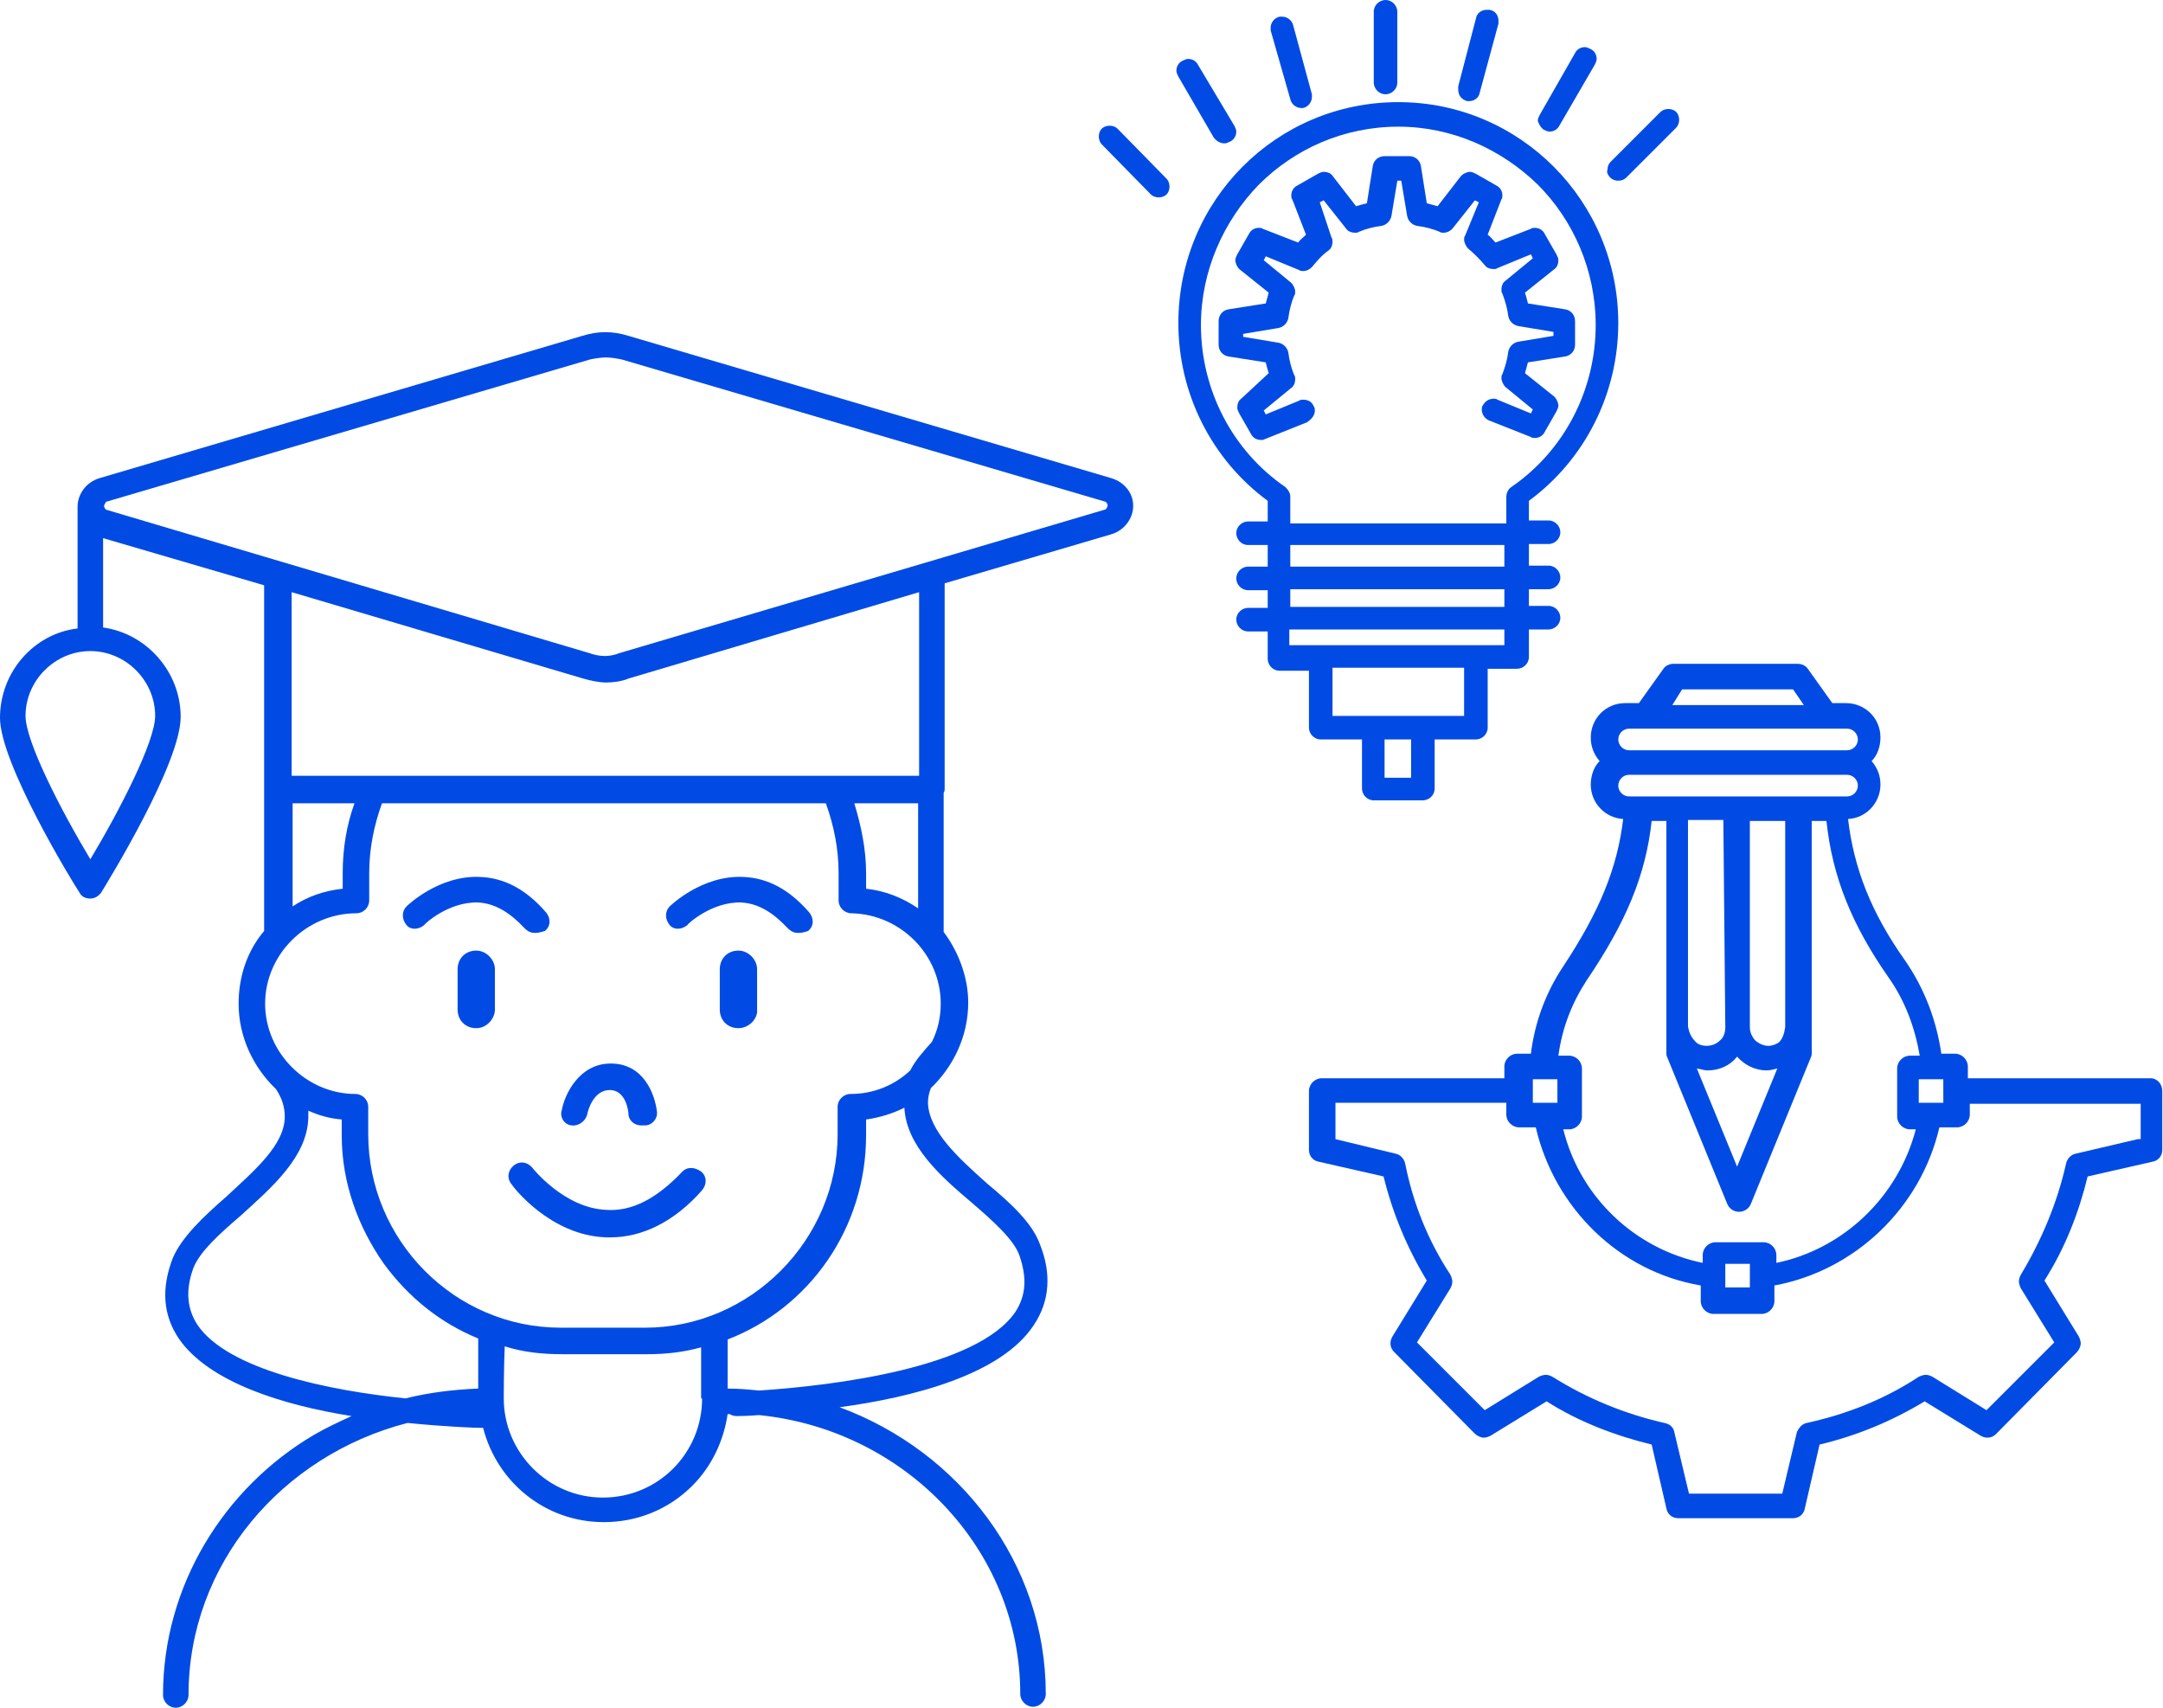
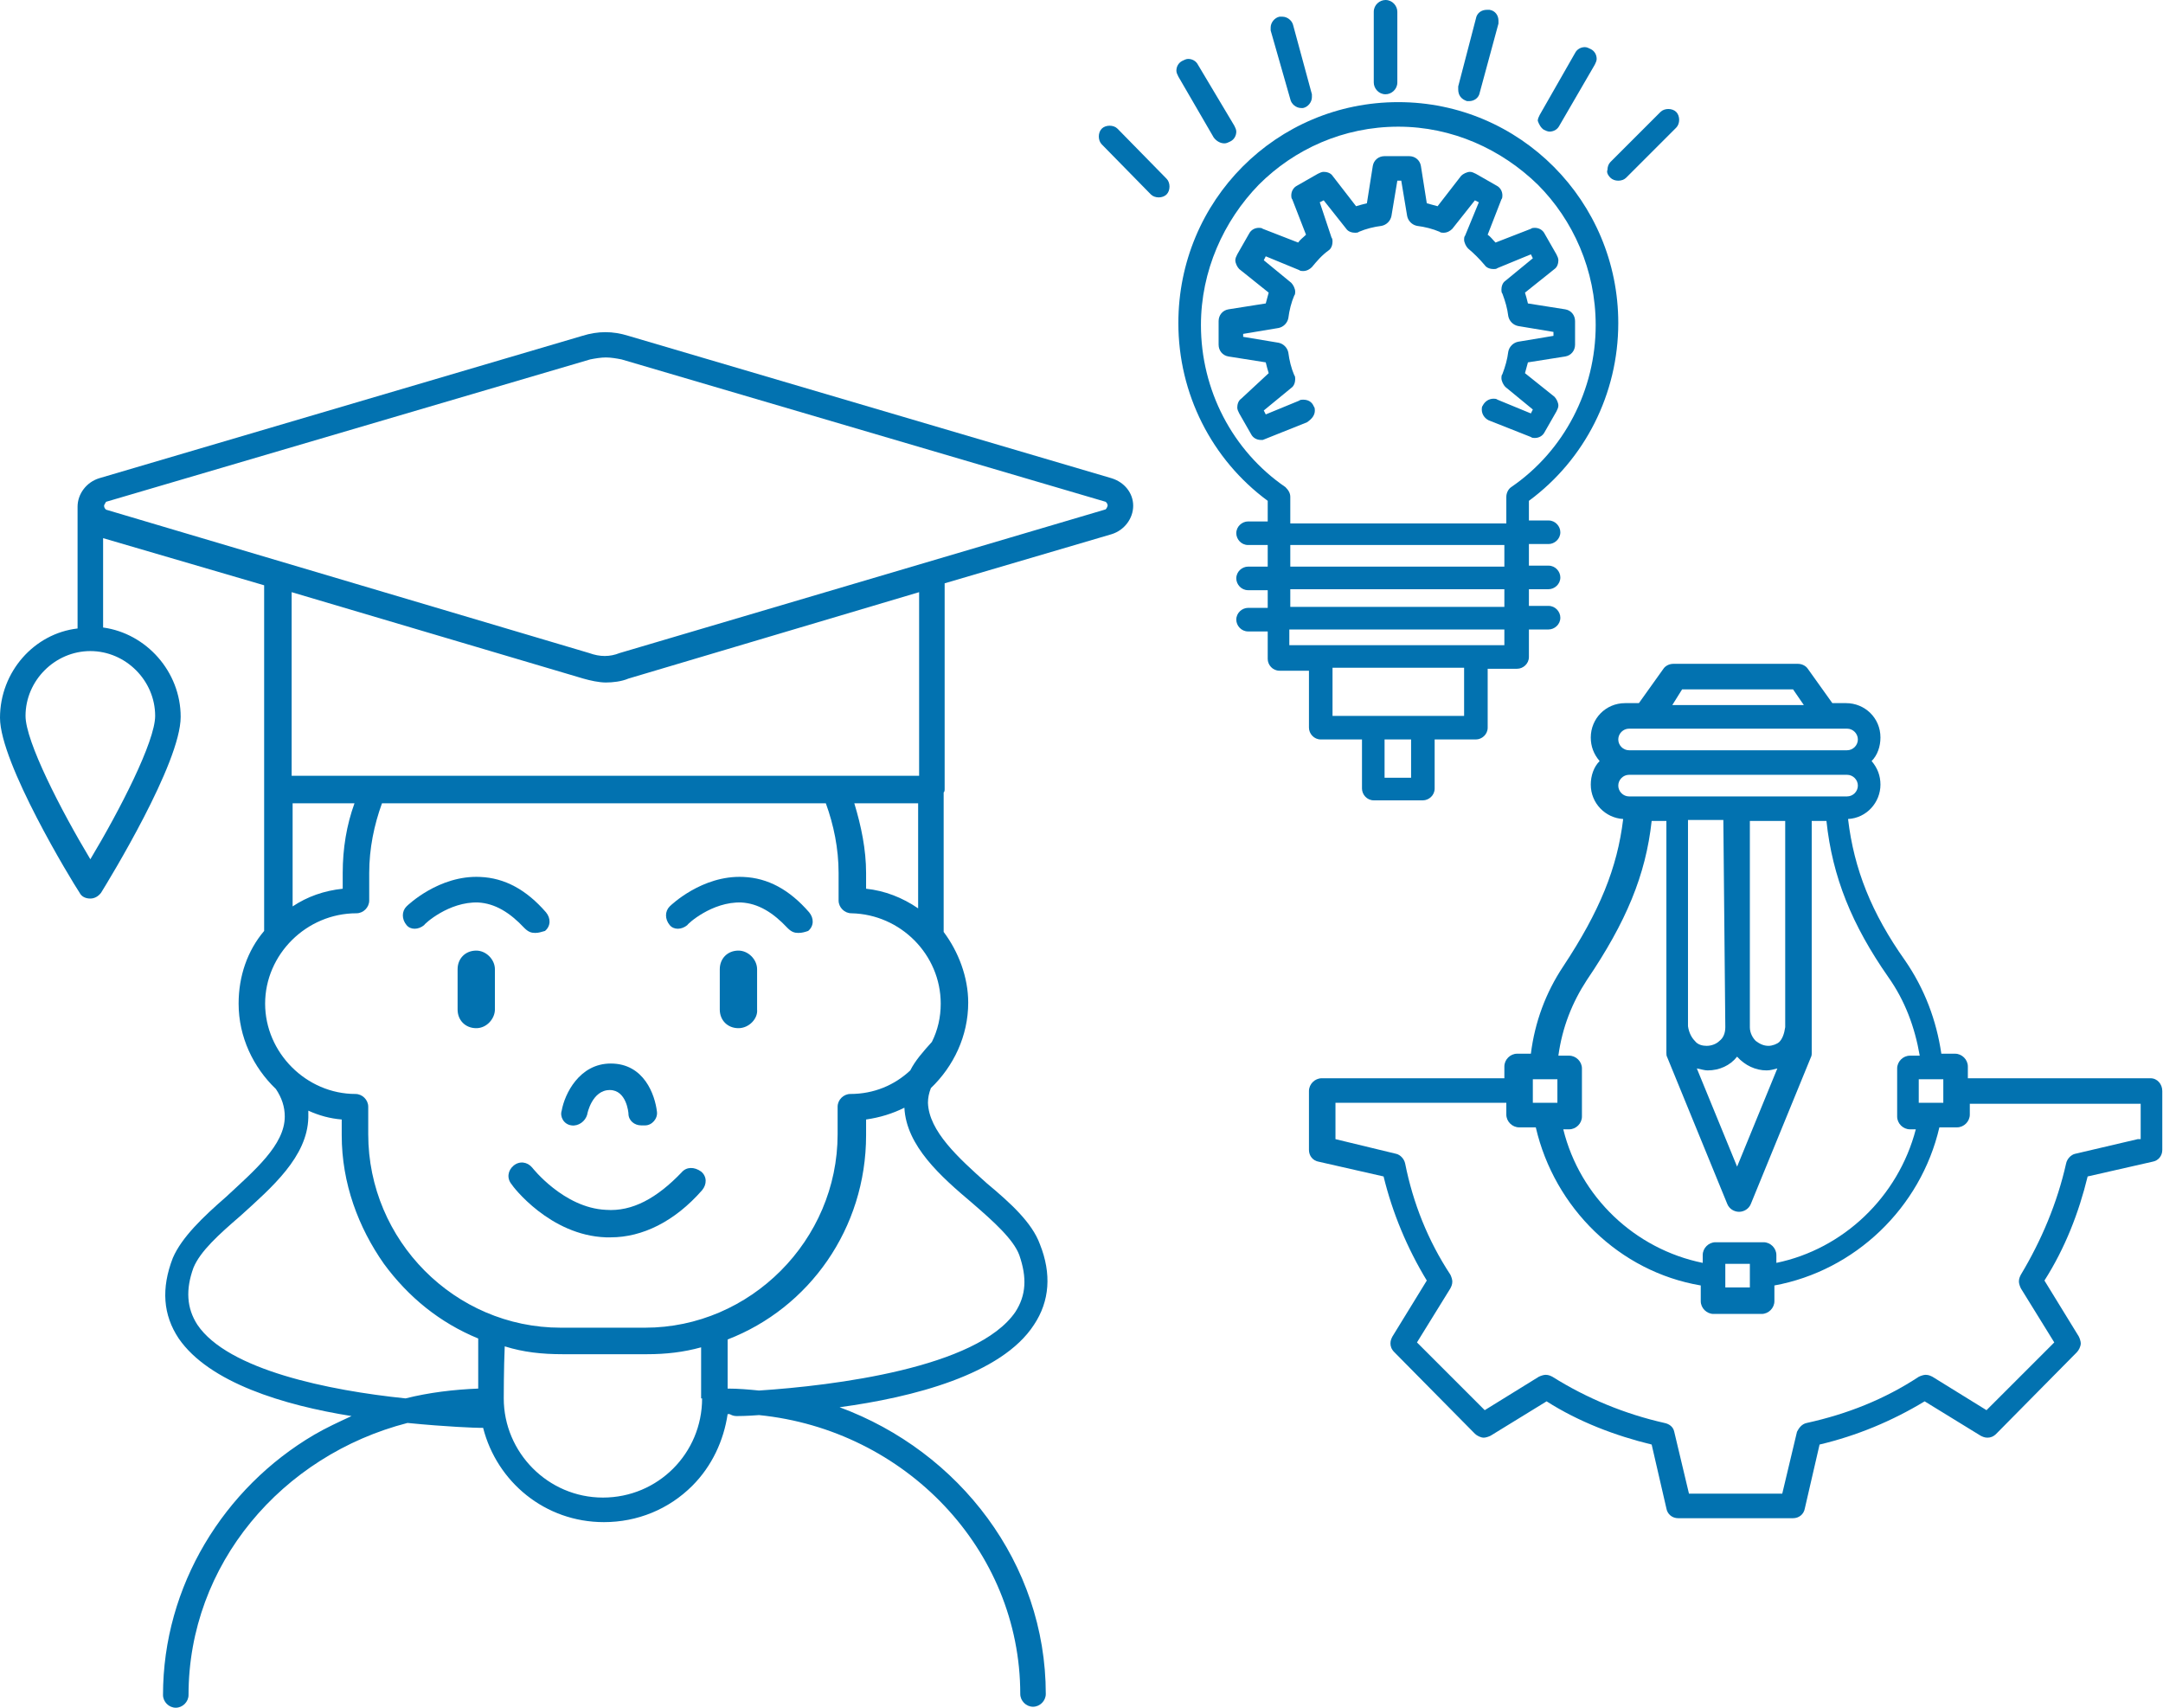
<svg xmlns="http://www.w3.org/2000/svg" width="190" height="150" viewBox="0 0 190 150" fill="none">
-   <path d="M37.263 81.254C37.263 81.167 39.419 79.183 42.007 79.27C43.473 79.356 44.767 80.132 46.061 81.512C46.406 81.857 46.665 81.944 47.01 81.944C47.355 81.944 47.527 81.857 47.872 81.771C48.39 81.34 48.39 80.65 47.959 80.132C46.233 78.148 44.336 77.113 42.179 77.027C38.557 76.855 35.796 79.528 35.71 79.615C35.279 80.046 35.279 80.736 35.71 81.254C36.055 81.685 36.745 81.685 37.263 81.254Z" fill="#014BE4" />
-   <path d="M60.38 81.254C60.38 81.167 62.536 79.183 65.124 79.27C66.59 79.356 67.884 80.132 69.178 81.512C69.523 81.857 69.781 81.944 70.126 81.944C70.472 81.944 70.73 81.857 70.989 81.771C71.507 81.34 71.507 80.65 71.075 80.132C69.35 78.148 67.453 77.113 65.296 77.027C61.673 76.855 58.913 79.528 58.827 79.615C58.396 80.046 58.396 80.736 58.827 81.254C59.172 81.685 59.862 81.685 60.38 81.254Z" fill="#014BE4" />
-   <path d="M41.834 83.496C40.886 83.496 40.196 84.186 40.196 85.135V88.672C40.196 89.621 40.886 90.311 41.834 90.311C42.783 90.311 43.473 89.448 43.473 88.672V85.135C43.473 84.273 42.697 83.496 41.834 83.496Z" fill="#014BE4" />
-   <path d="M64.865 83.496C63.916 83.496 63.226 84.186 63.226 85.135V88.672C63.226 89.621 63.916 90.311 64.865 90.311C65.814 90.311 66.59 89.448 66.504 88.672V85.135C66.504 84.273 65.727 83.496 64.865 83.496Z" fill="#014BE4" />
-   <path d="M59.862 102.99C57.706 105.233 55.549 106.44 53.22 106.268C49.511 106.095 46.751 102.559 46.751 102.559C46.32 102.041 45.63 101.955 45.112 102.386C44.595 102.818 44.508 103.508 44.94 104.025C45.026 104.198 48.304 108.511 53.22 108.683C53.306 108.683 53.565 108.683 53.651 108.683C56.412 108.683 59.258 107.303 61.673 104.543C62.105 104.025 62.105 103.335 61.587 102.904C60.983 102.473 60.293 102.473 59.862 102.99Z" fill="#014BE4" />
-   <path d="M50.201 98.85C50.805 98.936 51.409 98.505 51.581 97.901C51.581 97.815 52.013 95.745 53.565 95.745C55.032 95.745 55.204 97.729 55.204 97.815C55.204 98.419 55.722 98.85 56.325 98.85C56.412 98.85 56.412 98.85 56.67 98.85C57.274 98.85 57.792 98.246 57.706 97.642C57.533 96.176 56.584 93.416 53.651 93.416C50.891 93.416 49.597 96.09 49.339 97.556C49.166 98.074 49.511 98.764 50.201 98.85Z" fill="#014BE4" />
-   <path d="M97.642 42.007L55.204 29.5C53.824 29.068 52.53 29.068 51.15 29.5L8.712 42.007C7.591 42.352 6.814 43.387 6.814 44.508V55.204C3.019 55.635 0 58.999 0 63.053C0 67.021 6.297 77.372 6.987 78.407C7.159 78.752 7.504 78.925 7.936 78.925C8.281 78.925 8.626 78.752 8.884 78.407C9.574 77.286 15.871 67.021 15.871 62.967C15.871 58.999 12.852 55.635 9.057 55.118V47.269L23.203 51.409V65.555C23.203 65.641 23.203 65.641 23.203 65.727V81.771C21.737 83.496 20.96 85.739 20.96 88.154C20.96 91.087 22.254 93.761 24.238 95.658C24.756 96.435 25.014 97.211 25.014 98.074C25.014 100.575 22.34 102.818 19.839 105.147C17.855 106.872 15.957 108.683 15.181 110.495C14.146 113.168 14.319 115.497 15.699 117.568C18.373 121.449 24.928 123.433 30.88 124.382C29.759 124.899 28.637 125.417 27.602 126.021C19.666 130.679 14.319 139.304 14.319 148.879C14.319 149.482 14.836 150 15.44 150C16.044 150 16.561 149.482 16.561 148.879C16.561 137.407 24.756 127.832 35.796 124.986C39.247 125.331 41.834 125.417 42.179 125.417C42.266 125.417 42.352 125.417 42.438 125.417C43.646 130.161 47.872 133.698 53.048 133.698C55.98 133.698 58.741 132.576 60.811 130.506C62.536 128.781 63.571 126.538 63.916 124.209H64.089C64.261 124.296 64.434 124.382 64.692 124.382C64.865 124.382 65.555 124.382 66.676 124.296C79.528 125.589 89.621 136.113 89.621 148.792C89.621 149.396 90.138 149.914 90.742 149.914C91.346 149.914 91.863 149.396 91.863 148.792C91.863 137.32 84.273 127.487 73.749 123.606C80.132 122.743 87.982 120.759 90.828 116.36C92.208 114.29 92.381 111.875 91.346 109.287C90.656 107.389 88.758 105.664 86.688 103.939C84.186 101.696 81.599 99.368 81.512 96.866C81.512 96.435 81.599 96.004 81.771 95.572C83.755 93.674 85.049 91.001 85.049 88.068C85.049 85.825 84.186 83.582 82.892 81.857V69.609C82.979 69.523 82.979 69.436 82.979 69.264V51.236L97.642 46.923C98.764 46.578 99.54 45.543 99.54 44.422C99.54 43.301 98.764 42.352 97.642 42.007ZM13.629 62.881C13.629 65.124 10.523 71.162 7.936 75.474C5.348 71.162 2.243 65.124 2.243 62.881C2.243 59.776 4.83 57.188 7.936 57.188C11.041 57.188 13.629 59.776 13.629 62.881ZM75.043 70.558H80.65V79.787C79.27 78.838 77.717 78.235 76.078 78.062V76.682C76.078 74.612 75.647 72.542 75.043 70.558ZM25.618 68.229V52.013L51.236 59.603C51.84 59.776 52.617 59.948 53.22 59.948C53.824 59.948 54.6 59.862 55.204 59.603L80.736 52.013V68.143H25.618V68.229ZM25.704 70.558H31.139C30.448 72.455 30.104 74.526 30.104 76.682V78.062C28.465 78.235 26.998 78.752 25.704 79.615V70.558ZM31.311 80.219C31.915 80.219 32.432 79.701 32.432 79.097V76.682C32.432 74.526 32.864 72.455 33.554 70.558H72.542C73.232 72.455 73.663 74.526 73.663 76.682V79.097C73.663 79.701 74.181 80.219 74.784 80.219C79.097 80.305 82.634 83.841 82.634 88.154C82.634 89.362 82.375 90.483 81.857 91.518C81.081 92.381 80.391 93.157 79.96 94.02C78.58 95.313 76.768 96.09 74.698 96.09C74.094 96.09 73.577 96.607 73.577 97.211V99.626C73.577 108.942 65.9 116.619 56.67 116.619H49.252C39.937 116.619 32.346 108.942 32.346 99.626V97.211C32.346 96.607 31.829 96.09 31.225 96.09C26.912 96.09 23.289 92.467 23.289 88.154C23.289 83.841 26.912 80.219 31.311 80.219ZM17.338 116.36C16.389 114.894 16.302 113.255 16.992 111.357C17.596 109.891 19.235 108.424 21.133 106.786C23.893 104.284 26.998 101.61 27.084 98.16C27.084 97.987 27.084 97.729 27.084 97.556C28.033 97.987 28.982 98.246 30.017 98.332V99.713C30.017 103.939 31.484 107.821 33.726 111.012C35.883 113.945 38.643 116.187 42.007 117.568V121.967C39.85 122.053 37.694 122.312 35.624 122.829C28.896 122.139 20.012 120.328 17.338 116.36ZM61.673 122.829C61.673 127.66 57.792 131.541 52.962 131.541C48.131 131.541 44.25 127.573 44.25 122.829C44.25 122.743 44.25 120.155 44.336 118.258C45.975 118.775 47.614 118.948 49.425 118.948H56.843C58.482 118.948 60.035 118.775 61.587 118.344V122.829H61.673ZM85.394 105.664C87.292 107.303 89.017 108.856 89.534 110.236C90.224 112.22 90.138 113.772 89.189 115.239C85.825 120.155 73.232 121.708 66.676 122.139C65.814 122.053 64.865 121.967 63.916 121.967V117.654C71.075 114.894 76.078 107.907 76.078 99.713V98.332C77.286 98.16 78.407 97.815 79.442 97.297C79.615 100.661 82.634 103.335 85.394 105.664ZM97.038 44.767L54.428 57.361C53.565 57.706 52.703 57.706 51.754 57.361L9.316 44.767C9.229 44.681 9.143 44.595 9.143 44.422C9.143 44.336 9.229 44.25 9.316 44.077L51.84 31.57C52.271 31.484 52.789 31.397 53.22 31.397C53.651 31.397 54.169 31.484 54.6 31.57L97.125 44.077C97.211 44.163 97.297 44.25 97.297 44.422C97.211 44.681 97.125 44.767 97.038 44.767Z" fill="#014BE4" />
-   <path d="M188.902 94.71H172.858V93.674C172.858 93.071 172.34 92.553 171.737 92.553H170.529C170.098 89.621 169.063 86.86 167.338 84.359C164.405 80.219 162.852 76.337 162.335 71.938C163.974 71.852 165.181 70.472 165.181 68.919C165.181 68.143 164.922 67.453 164.405 66.849C164.922 66.331 165.181 65.555 165.181 64.779C165.181 63.053 163.801 61.76 162.162 61.76H160.955L158.798 58.741C158.626 58.482 158.281 58.309 157.936 58.309H146.981C146.636 58.309 146.291 58.482 146.118 58.741L143.962 61.76H142.754C141.029 61.76 139.735 63.14 139.735 64.779C139.735 65.555 139.994 66.245 140.512 66.849C139.994 67.366 139.735 68.143 139.735 68.919C139.735 70.558 141.029 71.852 142.582 71.938C142.064 76.251 140.512 80.046 137.32 84.876C135.768 87.205 134.819 89.793 134.474 92.553H133.266C132.662 92.553 132.145 93.071 132.145 93.674V94.71H116.101C115.497 94.71 114.98 95.227 114.98 95.831V101.006C114.98 101.524 115.325 101.955 115.842 102.041L121.535 103.335C122.312 106.527 123.606 109.632 125.331 112.478L122.312 117.395C122.225 117.568 122.139 117.74 122.139 117.999C122.139 118.258 122.225 118.516 122.484 118.775L129.557 125.934C129.73 126.107 130.075 126.279 130.334 126.279C130.506 126.279 130.765 126.193 130.937 126.107L135.854 123.088C138.7 124.899 141.892 126.107 145.083 126.883L146.377 132.49C146.463 133.007 146.895 133.353 147.412 133.353H157.504C158.022 133.353 158.453 133.007 158.539 132.49L159.833 126.883C163.111 126.107 166.216 124.813 169.063 123.088L173.979 126.107C174.152 126.193 174.324 126.279 174.583 126.279C174.842 126.279 175.101 126.193 175.359 125.934L182.432 118.775C182.605 118.603 182.777 118.258 182.777 117.999C182.777 117.826 182.691 117.568 182.605 117.395L179.586 112.478C181.397 109.632 182.605 106.527 183.381 103.335L189.074 102.041C189.592 101.955 189.937 101.524 189.937 101.006V95.831C189.937 95.227 189.505 94.71 188.902 94.71ZM168.545 94.796H170.702V96.866H168.545V94.796ZM147.757 60.552H157.504L158.453 61.932H146.895L147.757 60.552ZM143.099 64.002H162.248C162.766 64.002 163.197 64.434 163.197 64.951C163.197 65.469 162.766 65.9 162.248 65.9H143.099C142.582 65.9 142.151 65.469 142.151 64.951C142.151 64.434 142.582 64.002 143.099 64.002ZM142.151 69.005C142.151 68.488 142.582 68.056 143.099 68.056H162.248C162.766 68.056 163.197 68.488 163.197 69.005C163.197 69.523 162.766 69.954 162.248 69.954C161.817 69.954 161.386 69.954 161.041 69.954C160.868 69.954 160.782 69.954 160.61 69.954C159.229 69.954 154.658 69.954 143.099 69.954C142.582 69.954 142.151 69.523 142.151 69.005ZM151.553 90.224C151.553 90.742 151.38 91.173 151.035 91.432C150.776 91.691 150.345 91.863 149.914 91.863C149.569 91.863 149.137 91.777 148.879 91.432C148.62 91.173 148.361 90.742 148.275 90.138V72.024H151.38L151.553 90.224ZM150 94.02C151.035 94.02 151.984 93.588 152.588 92.812C153.278 93.588 154.227 94.02 155.175 94.02C155.52 94.02 155.779 93.933 156.124 93.847L152.588 102.473L149.051 93.847C149.482 93.933 149.741 94.02 150 94.02ZM155.348 91.863C154.917 91.863 154.572 91.691 154.227 91.432C153.968 91.173 153.709 90.742 153.709 90.224V72.11H156.814V90.224C156.728 90.828 156.555 91.259 156.297 91.518C156.124 91.691 155.693 91.863 155.348 91.863ZM139.39 86.084C142.841 80.995 144.566 76.855 145.083 72.11H146.377V92.467C146.377 92.639 146.377 92.726 146.464 92.898L151.725 105.75C151.898 106.182 152.329 106.44 152.76 106.44C153.192 106.44 153.623 106.182 153.795 105.75L159.057 92.898C159.143 92.726 159.143 92.639 159.143 92.467V72.11H160.437C160.955 77.027 162.68 81.254 165.871 85.825C167.338 87.895 168.2 90.224 168.631 92.726H167.769C167.165 92.726 166.648 93.243 166.648 93.847V98.074C166.648 98.677 167.165 99.195 167.769 99.195H168.286C166.734 105.147 161.903 109.718 156.038 110.926V110.236C156.038 109.632 155.52 109.114 154.917 109.114H150.69C150.086 109.114 149.569 109.632 149.569 110.236V110.926C143.617 109.718 138.787 105.147 137.32 99.195H137.838C138.442 99.195 138.959 98.677 138.959 98.074V93.847C138.959 93.243 138.442 92.726 137.838 92.726H136.889C137.234 90.224 138.097 88.068 139.39 86.084ZM153.709 111.012V113.082H151.553V111.012H153.709ZM134.646 94.796H136.803V96.866H134.646V94.796ZM187.78 100.058L182.26 101.351C181.915 101.438 181.57 101.783 181.484 102.214C180.707 105.664 179.327 108.942 177.516 111.961C177.43 112.133 177.343 112.306 177.343 112.565C177.343 112.737 177.43 112.996 177.516 113.168L180.449 117.913L174.497 123.864L169.753 120.932C169.58 120.845 169.408 120.759 169.149 120.759C168.976 120.759 168.718 120.845 168.545 120.932C165.526 122.915 162.248 124.209 158.712 124.986C158.281 125.072 158.022 125.417 157.849 125.762L156.555 131.196H148.361L147.067 125.762C146.981 125.331 146.636 125.072 146.205 124.986C142.754 124.209 139.39 122.829 136.371 120.932C136.199 120.845 136.026 120.759 135.768 120.759C135.595 120.759 135.336 120.845 135.164 120.932L130.42 123.864L124.468 117.913L127.401 113.168C127.487 112.996 127.573 112.823 127.573 112.565C127.573 112.392 127.487 112.133 127.401 111.961C125.417 108.942 124.123 105.664 123.433 102.214C123.347 101.783 123.002 101.438 122.657 101.351L117.309 100.058V96.866H132.317V97.901C132.317 98.505 132.835 99.022 133.439 99.022H134.905C136.544 106.095 142.237 111.702 149.396 112.91V114.29C149.396 114.894 149.914 115.411 150.518 115.411H154.744C155.348 115.411 155.865 114.894 155.865 114.29V112.91C162.938 111.616 168.718 106.095 170.357 99.022H171.909C172.513 99.022 173.03 98.505 173.03 97.901V96.952H188.039V100.058H187.78Z" fill="#014BE4" />
-   <path d="M121.708 8.281C122.225 8.281 122.743 7.849 122.743 7.246V1.035C122.743 0.518 122.312 0 121.708 0C121.19 0 120.673 0.431 120.673 1.035V7.246C120.673 7.763 121.104 8.281 121.708 8.281Z" fill="#014BE4" />
-   <path d="M128.867 8.884H129.04C129.471 8.884 129.902 8.626 129.989 8.108L131.627 2.07C131.627 1.984 131.627 1.898 131.627 1.811C131.627 1.38 131.369 0.949 130.851 0.863C130.765 0.863 130.679 0.863 130.592 0.863C130.161 0.863 129.73 1.121 129.643 1.639L128.091 7.591C128.091 7.677 128.091 7.763 128.091 7.849C128.091 8.367 128.35 8.712 128.867 8.884Z" fill="#014BE4" />
-   <path d="M135.595 11.386C135.768 11.472 135.94 11.558 136.113 11.558C136.458 11.558 136.803 11.386 136.975 11.041L140.081 5.693C140.167 5.52 140.253 5.348 140.253 5.175C140.253 4.83 140.081 4.485 139.735 4.313C139.563 4.227 139.39 4.14 139.218 4.14C138.873 4.14 138.528 4.313 138.355 4.658L135.25 10.092C135.164 10.264 135.078 10.437 135.078 10.61C135.164 10.868 135.336 11.213 135.595 11.386Z" fill="#014BE4" />
-   <path d="M142.151 15.871C142.409 15.871 142.668 15.785 142.841 15.612L147.24 11.213C147.412 11.041 147.499 10.782 147.499 10.523C147.499 10.264 147.412 10.006 147.24 9.833C147.067 9.661 146.809 9.574 146.55 9.574C146.291 9.574 146.032 9.661 145.86 9.833L141.461 14.232C141.288 14.405 141.202 14.664 141.202 14.922C141.116 15.095 141.202 15.354 141.461 15.612C141.633 15.785 141.892 15.871 142.151 15.871Z" fill="#014BE4" />
-   <path d="M98.16 11.3C97.987 11.127 97.729 11.041 97.47 11.041C97.211 11.041 96.952 11.127 96.78 11.3C96.607 11.472 96.521 11.731 96.521 11.99C96.521 12.248 96.607 12.507 96.78 12.68L101.093 17.079C101.265 17.251 101.524 17.338 101.783 17.338C102.041 17.338 102.3 17.251 102.473 17.079C102.645 16.906 102.731 16.648 102.731 16.389C102.731 16.13 102.645 15.871 102.473 15.699L98.16 11.3Z" fill="#014BE4" />
-   <path d="M107.562 12.593C107.734 12.593 107.907 12.507 108.079 12.421C108.424 12.248 108.597 11.903 108.597 11.558C108.597 11.386 108.511 11.213 108.424 11.041L105.233 5.693C105.06 5.348 104.715 5.175 104.37 5.175C104.198 5.175 104.025 5.262 103.853 5.348C103.508 5.52 103.335 5.865 103.335 6.21C103.335 6.383 103.422 6.555 103.508 6.728L106.613 12.076C106.872 12.421 107.217 12.593 107.562 12.593Z" fill="#014BE4" />
-   <path d="M114.29 9.488H114.462C114.894 9.402 115.239 8.971 115.239 8.539C115.239 8.453 115.239 8.367 115.239 8.281L113.6 2.243C113.514 1.811 113.082 1.466 112.651 1.466C112.565 1.466 112.478 1.466 112.392 1.466C111.961 1.553 111.616 1.984 111.616 2.415C111.616 2.501 111.616 2.588 111.616 2.674L113.341 8.712C113.427 9.143 113.859 9.488 114.29 9.488Z" fill="#014BE4" />
-   <path d="M115.497 36.055C115.497 35.969 115.497 35.796 115.411 35.71C115.239 35.279 114.894 35.106 114.462 35.106C114.376 35.106 114.204 35.106 114.117 35.193L111.185 36.4L111.012 36.055L113.427 34.071C113.686 33.899 113.772 33.554 113.772 33.295C113.772 33.209 113.772 33.036 113.686 32.95C113.427 32.346 113.255 31.656 113.168 30.966C113.082 30.535 112.737 30.19 112.306 30.104L109.201 29.586V29.327L112.306 28.81C112.737 28.723 113.082 28.378 113.168 27.947C113.255 27.257 113.427 26.567 113.686 25.963C113.772 25.877 113.772 25.704 113.772 25.618C113.772 25.359 113.6 25.014 113.427 24.842L111.012 22.858L111.185 22.513L114.117 23.721C114.204 23.807 114.376 23.807 114.462 23.807C114.807 23.807 115.066 23.634 115.239 23.462C115.67 22.944 116.101 22.427 116.705 21.995C116.964 21.823 117.05 21.478 117.05 21.219C117.05 21.133 117.05 20.96 116.964 20.874L115.929 17.769L116.274 17.596L118.258 20.098C118.43 20.357 118.775 20.443 119.034 20.443C119.12 20.443 119.293 20.443 119.379 20.357C119.983 20.098 120.673 19.925 121.363 19.839C121.794 19.753 122.139 19.408 122.225 18.976L122.743 15.871H123.088L123.606 18.976C123.692 19.408 124.037 19.753 124.468 19.839C125.158 19.925 125.848 20.098 126.452 20.357C126.538 20.443 126.711 20.443 126.797 20.443C127.142 20.443 127.401 20.27 127.573 20.098L129.557 17.596L129.902 17.769L128.695 20.702C128.608 20.788 128.608 20.96 128.608 21.047C128.608 21.305 128.781 21.65 128.953 21.823C129.471 22.254 129.988 22.772 130.42 23.289C130.592 23.548 130.937 23.634 131.196 23.634C131.282 23.634 131.455 23.634 131.541 23.548L134.474 22.34L134.646 22.686L132.231 24.669C131.972 24.842 131.886 25.187 131.886 25.446C131.886 25.532 131.886 25.704 131.972 25.791C132.231 26.481 132.404 27.084 132.49 27.775C132.576 28.206 132.921 28.551 133.353 28.637L136.458 29.155V29.5L133.353 30.017C132.921 30.104 132.576 30.448 132.49 30.88C132.404 31.57 132.231 32.174 131.972 32.864C131.886 32.95 131.886 33.123 131.886 33.209C131.886 33.468 132.059 33.812 132.231 33.985L134.646 35.969L134.474 36.314L131.541 35.106C131.455 35.02 131.282 35.02 131.196 35.02C130.765 35.02 130.42 35.279 130.247 35.624C130.161 35.71 130.161 35.883 130.161 35.969C130.161 36.4 130.42 36.745 130.765 36.918L134.474 38.384C134.56 38.47 134.733 38.47 134.819 38.47C135.164 38.47 135.509 38.298 135.681 37.953L136.717 36.142C136.803 35.969 136.889 35.796 136.889 35.624C136.889 35.365 136.717 35.02 136.544 34.848L133.956 32.778C134.043 32.432 134.129 32.174 134.215 31.829L137.493 31.311C138.01 31.225 138.355 30.794 138.355 30.276V28.206C138.355 27.688 138.01 27.257 137.493 27.171L134.215 26.653C134.129 26.308 134.043 25.963 133.956 25.704L136.544 23.634C136.803 23.462 136.889 23.117 136.889 22.858C136.889 22.686 136.803 22.513 136.717 22.34L135.681 20.529C135.509 20.184 135.164 20.012 134.819 20.012C134.733 20.012 134.56 20.012 134.474 20.098L131.369 21.305C131.11 21.047 130.937 20.788 130.679 20.615L131.886 17.51C131.972 17.424 131.972 17.251 131.972 17.165C131.972 16.82 131.8 16.475 131.455 16.302L129.643 15.267C129.471 15.181 129.298 15.095 129.126 15.095C128.867 15.095 128.522 15.267 128.35 15.44L126.279 18.114C125.934 18.028 125.676 17.941 125.331 17.855L124.813 14.577C124.727 14.06 124.296 13.715 123.778 13.715H121.622C121.104 13.715 120.673 14.06 120.587 14.577L120.069 17.855C119.724 17.941 119.379 18.028 119.12 18.114L117.05 15.44C116.878 15.181 116.532 15.095 116.274 15.095C116.101 15.095 115.929 15.181 115.756 15.267L113.945 16.302C113.6 16.475 113.427 16.82 113.427 17.165C113.427 17.251 113.427 17.424 113.514 17.51L114.721 20.615C114.462 20.874 114.204 21.047 114.031 21.305L110.926 20.098C110.84 20.012 110.667 20.012 110.581 20.012C110.236 20.012 109.891 20.184 109.718 20.529L108.683 22.34C108.597 22.513 108.511 22.686 108.511 22.858C108.511 23.117 108.683 23.462 108.856 23.634L111.443 25.704C111.357 26.049 111.271 26.308 111.185 26.653L107.907 27.171C107.389 27.257 107.044 27.688 107.044 28.206V30.276C107.044 30.794 107.389 31.225 107.907 31.311L111.185 31.829C111.271 32.174 111.357 32.519 111.443 32.778L109.028 35.02C108.769 35.193 108.683 35.538 108.683 35.796C108.683 35.969 108.769 36.142 108.856 36.314L109.891 38.125C110.063 38.47 110.408 38.643 110.753 38.643H110.926L114.807 37.09C115.325 36.745 115.497 36.4 115.497 36.055Z" fill="#014BE4" />
-   <path d="M114.98 63.916C114.98 64.434 115.411 64.951 116.015 64.951H119.638V69.264C119.638 69.781 120.069 70.299 120.673 70.299H124.986C125.503 70.299 126.021 69.868 126.021 69.264V64.951H129.643C130.161 64.951 130.679 64.52 130.679 63.916V58.741H133.266C133.784 58.741 134.301 58.309 134.301 57.706V55.29H136.026C136.544 55.29 137.062 54.859 137.062 54.255C137.062 53.738 136.63 53.22 136.026 53.22H134.301V51.754H136.026C136.544 51.754 137.062 51.323 137.062 50.719C137.062 50.201 136.63 49.684 136.026 49.684H134.301V47.786H136.026C136.544 47.786 137.062 47.355 137.062 46.751C137.062 46.233 136.63 45.716 136.026 45.716H134.301V43.991C139.218 40.368 142.151 34.589 142.151 28.378C142.151 17.683 133.525 8.971 122.829 8.971C112.133 8.971 103.508 17.596 103.508 28.378C103.508 34.589 106.44 40.368 111.357 43.991V45.802H109.632C109.114 45.802 108.597 46.233 108.597 46.837C108.597 47.355 109.028 47.872 109.632 47.872H111.357V49.77H109.632C109.114 49.77 108.597 50.201 108.597 50.805C108.597 51.323 109.028 51.84 109.632 51.84H111.357V53.393H109.632C109.114 53.393 108.597 53.824 108.597 54.428C108.597 54.945 109.028 55.463 109.632 55.463H111.357V57.878C111.357 58.396 111.788 58.913 112.392 58.913H114.98V63.916ZM123.951 68.315H121.622V64.951H123.951V68.315ZM128.608 62.881H117.05V58.654H128.608V62.881ZM132.145 53.306H113.341V51.754H132.145V53.306ZM132.145 49.77H113.341V47.872H132.145V49.77ZM105.492 28.551C105.492 23.807 107.476 19.408 110.581 16.216C113.686 13.111 117.999 11.127 122.829 11.127C127.573 11.127 131.886 13.111 135.078 16.216C138.183 19.321 140.167 23.721 140.167 28.551C140.167 34.244 137.407 39.592 132.749 42.783C132.49 42.956 132.317 43.301 132.317 43.646V45.975H113.341V43.646C113.341 43.301 113.168 43.042 112.91 42.783C108.252 39.592 105.492 34.244 105.492 28.551ZM113.255 56.67V55.29H132.145V56.67H113.255Z" fill="#014BE4" />
+   <path d="M37.263 81.254C37.263 81.167 39.419 79.183 42.007 79.27C43.473 79.356 44.767 80.132 46.061 81.512C46.406 81.857 46.665 81.944 47.01 81.944C47.355 81.944 47.527 81.857 47.872 81.771C48.39 81.34 48.39 80.65 47.959 80.132C46.233 78.148 44.336 77.113 42.179 77.027C38.557 76.855 35.796 79.528 35.71 79.615C35.279 80.046 35.279 80.736 35.71 81.254C36.055 81.685 36.745 81.685 37.263 81.254Z" fill="#0272B0" />
+   <path d="M60.38 81.254C60.38 81.167 62.536 79.183 65.124 79.27C66.59 79.356 67.884 80.132 69.178 81.512C69.523 81.857 69.781 81.944 70.126 81.944C70.472 81.944 70.73 81.857 70.989 81.771C71.507 81.34 71.507 80.65 71.075 80.132C69.35 78.148 67.453 77.113 65.296 77.027C61.673 76.855 58.913 79.528 58.827 79.615C58.396 80.046 58.396 80.736 58.827 81.254C59.172 81.685 59.862 81.685 60.38 81.254Z" fill="#0272B0" />
+   <path d="M41.834 83.496C40.886 83.496 40.196 84.186 40.196 85.135V88.672C40.196 89.621 40.886 90.311 41.834 90.311C42.783 90.311 43.473 89.448 43.473 88.672V85.135C43.473 84.273 42.697 83.496 41.834 83.496Z" fill="#0272B0" />
+   <path d="M64.865 83.496C63.916 83.496 63.226 84.186 63.226 85.135V88.672C63.226 89.621 63.916 90.311 64.865 90.311C65.814 90.311 66.59 89.448 66.504 88.672V85.135C66.504 84.273 65.727 83.496 64.865 83.496Z" fill="#0272B0" />
+   <path d="M59.862 102.99C57.706 105.233 55.549 106.44 53.22 106.268C49.511 106.095 46.751 102.559 46.751 102.559C46.32 102.041 45.63 101.955 45.112 102.386C44.595 102.818 44.508 103.508 44.94 104.025C45.026 104.198 48.304 108.511 53.22 108.683C53.306 108.683 53.565 108.683 53.651 108.683C56.412 108.683 59.258 107.303 61.673 104.543C62.105 104.025 62.105 103.335 61.587 102.904C60.983 102.473 60.293 102.473 59.862 102.99Z" fill="#0272B0" />
+   <path d="M50.201 98.85C50.805 98.936 51.409 98.505 51.581 97.901C51.581 97.815 52.013 95.745 53.565 95.745C55.032 95.745 55.204 97.729 55.204 97.815C55.204 98.419 55.722 98.85 56.325 98.85C56.412 98.85 56.412 98.85 56.67 98.85C57.274 98.85 57.792 98.246 57.706 97.642C57.533 96.176 56.584 93.416 53.651 93.416C50.891 93.416 49.597 96.09 49.339 97.556C49.166 98.074 49.511 98.764 50.201 98.85Z" fill="#0272B0" />
+   <path d="M97.642 42.007L55.204 29.5C53.824 29.068 52.53 29.068 51.15 29.5L8.712 42.007C7.591 42.352 6.814 43.387 6.814 44.508V55.204C3.019 55.635 0 58.999 0 63.053C0 67.021 6.297 77.372 6.987 78.407C7.159 78.752 7.504 78.925 7.936 78.925C8.281 78.925 8.626 78.752 8.884 78.407C9.574 77.286 15.871 67.021 15.871 62.967C15.871 58.999 12.852 55.635 9.057 55.118V47.269L23.203 51.409V65.555C23.203 65.641 23.203 65.641 23.203 65.727V81.771C21.737 83.496 20.96 85.739 20.96 88.154C20.96 91.087 22.254 93.761 24.238 95.658C24.756 96.435 25.014 97.211 25.014 98.074C25.014 100.575 22.34 102.818 19.839 105.147C17.855 106.872 15.957 108.683 15.181 110.495C14.146 113.168 14.319 115.497 15.699 117.568C18.373 121.449 24.928 123.433 30.88 124.382C29.759 124.899 28.637 125.417 27.602 126.021C19.666 130.679 14.319 139.304 14.319 148.879C14.319 149.482 14.836 150 15.44 150C16.044 150 16.561 149.482 16.561 148.879C16.561 137.407 24.756 127.832 35.796 124.986C39.247 125.331 41.834 125.417 42.179 125.417C42.266 125.417 42.352 125.417 42.438 125.417C43.646 130.161 47.872 133.698 53.048 133.698C55.98 133.698 58.741 132.576 60.811 130.506C62.536 128.781 63.571 126.538 63.916 124.209H64.089C64.261 124.296 64.434 124.382 64.692 124.382C64.865 124.382 65.555 124.382 66.676 124.296C79.528 125.589 89.621 136.113 89.621 148.792C89.621 149.396 90.138 149.914 90.742 149.914C91.346 149.914 91.863 149.396 91.863 148.792C91.863 137.32 84.273 127.487 73.749 123.606C80.132 122.743 87.982 120.759 90.828 116.36C92.208 114.29 92.381 111.875 91.346 109.287C90.656 107.389 88.758 105.664 86.688 103.939C84.186 101.696 81.599 99.368 81.512 96.866C81.512 96.435 81.599 96.004 81.771 95.572C83.755 93.674 85.049 91.001 85.049 88.068C85.049 85.825 84.186 83.582 82.892 81.857V69.609C82.979 69.523 82.979 69.436 82.979 69.264V51.236L97.642 46.923C98.764 46.578 99.54 45.543 99.54 44.422C99.54 43.301 98.764 42.352 97.642 42.007ZM13.629 62.881C13.629 65.124 10.523 71.162 7.936 75.474C5.348 71.162 2.243 65.124 2.243 62.881C2.243 59.776 4.83 57.188 7.936 57.188C11.041 57.188 13.629 59.776 13.629 62.881ZM75.043 70.558H80.65V79.787C79.27 78.838 77.717 78.235 76.078 78.062V76.682C76.078 74.612 75.647 72.542 75.043 70.558ZM25.618 68.229V52.013L51.236 59.603C51.84 59.776 52.617 59.948 53.22 59.948C53.824 59.948 54.6 59.862 55.204 59.603L80.736 52.013V68.143H25.618V68.229ZM25.704 70.558H31.139C30.448 72.455 30.104 74.526 30.104 76.682V78.062C28.465 78.235 26.998 78.752 25.704 79.615V70.558ZM31.311 80.219C31.915 80.219 32.432 79.701 32.432 79.097V76.682C32.432 74.526 32.864 72.455 33.554 70.558H72.542C73.232 72.455 73.663 74.526 73.663 76.682V79.097C73.663 79.701 74.181 80.219 74.784 80.219C79.097 80.305 82.634 83.841 82.634 88.154C82.634 89.362 82.375 90.483 81.857 91.518C81.081 92.381 80.391 93.157 79.96 94.02C78.58 95.313 76.768 96.09 74.698 96.09C74.094 96.09 73.577 96.607 73.577 97.211V99.626C73.577 108.942 65.9 116.619 56.67 116.619H49.252C39.937 116.619 32.346 108.942 32.346 99.626V97.211C32.346 96.607 31.829 96.09 31.225 96.09C26.912 96.09 23.289 92.467 23.289 88.154C23.289 83.841 26.912 80.219 31.311 80.219ZM17.338 116.36C16.389 114.894 16.302 113.255 16.992 111.357C17.596 109.891 19.235 108.424 21.133 106.786C23.893 104.284 26.998 101.61 27.084 98.16C27.084 97.987 27.084 97.729 27.084 97.556C28.033 97.987 28.982 98.246 30.017 98.332V99.713C30.017 103.939 31.484 107.821 33.726 111.012C35.883 113.945 38.643 116.187 42.007 117.568V121.967C39.85 122.053 37.694 122.312 35.624 122.829C28.896 122.139 20.012 120.328 17.338 116.36ZM61.673 122.829C61.673 127.66 57.792 131.541 52.962 131.541C48.131 131.541 44.25 127.573 44.25 122.829C44.25 122.743 44.25 120.155 44.336 118.258C45.975 118.775 47.614 118.948 49.425 118.948H56.843C58.482 118.948 60.035 118.775 61.587 118.344V122.829H61.673ZM85.394 105.664C87.292 107.303 89.017 108.856 89.534 110.236C90.224 112.22 90.138 113.772 89.189 115.239C85.825 120.155 73.232 121.708 66.676 122.139C65.814 122.053 64.865 121.967 63.916 121.967V117.654C71.075 114.894 76.078 107.907 76.078 99.713V98.332C77.286 98.16 78.407 97.815 79.442 97.297C79.615 100.661 82.634 103.335 85.394 105.664ZM97.038 44.767L54.428 57.361C53.565 57.706 52.703 57.706 51.754 57.361L9.316 44.767C9.229 44.681 9.143 44.595 9.143 44.422C9.143 44.336 9.229 44.25 9.316 44.077L51.84 31.57C52.271 31.484 52.789 31.397 53.22 31.397C53.651 31.397 54.169 31.484 54.6 31.57L97.125 44.077C97.211 44.163 97.297 44.25 97.297 44.422C97.211 44.681 97.125 44.767 97.038 44.767Z" fill="#0272B0" />
+   <path d="M188.902 94.71H172.858V93.674C172.858 93.071 172.34 92.553 171.737 92.553H170.529C170.098 89.621 169.063 86.86 167.338 84.359C164.405 80.219 162.852 76.337 162.335 71.938C163.974 71.852 165.181 70.472 165.181 68.919C165.181 68.143 164.922 67.453 164.405 66.849C164.922 66.331 165.181 65.555 165.181 64.779C165.181 63.053 163.801 61.76 162.162 61.76H160.955L158.798 58.741C158.626 58.482 158.281 58.309 157.936 58.309H146.981C146.636 58.309 146.291 58.482 146.118 58.741L143.962 61.76H142.754C141.029 61.76 139.735 63.14 139.735 64.779C139.735 65.555 139.994 66.245 140.512 66.849C139.994 67.366 139.735 68.143 139.735 68.919C139.735 70.558 141.029 71.852 142.582 71.938C142.064 76.251 140.512 80.046 137.32 84.876C135.768 87.205 134.819 89.793 134.474 92.553H133.266C132.662 92.553 132.145 93.071 132.145 93.674V94.71H116.101C115.497 94.71 114.98 95.227 114.98 95.831V101.006C114.98 101.524 115.325 101.955 115.842 102.041L121.535 103.335C122.312 106.527 123.606 109.632 125.331 112.478L122.312 117.395C122.225 117.568 122.139 117.74 122.139 117.999C122.139 118.258 122.225 118.516 122.484 118.775L129.557 125.934C129.73 126.107 130.075 126.279 130.334 126.279C130.506 126.279 130.765 126.193 130.937 126.107L135.854 123.088C138.7 124.899 141.892 126.107 145.083 126.883L146.377 132.49C146.463 133.007 146.895 133.353 147.412 133.353H157.504C158.022 133.353 158.453 133.007 158.539 132.49L159.833 126.883C163.111 126.107 166.216 124.813 169.063 123.088L173.979 126.107C174.152 126.193 174.324 126.279 174.583 126.279C174.842 126.279 175.101 126.193 175.359 125.934L182.432 118.775C182.605 118.603 182.777 118.258 182.777 117.999C182.777 117.826 182.691 117.568 182.605 117.395L179.586 112.478C181.397 109.632 182.605 106.527 183.381 103.335L189.074 102.041C189.592 101.955 189.937 101.524 189.937 101.006V95.831C189.937 95.227 189.505 94.71 188.902 94.71ZM168.545 94.796H170.702V96.866H168.545V94.796ZM147.757 60.552H157.504L158.453 61.932H146.895L147.757 60.552ZM143.099 64.002H162.248C162.766 64.002 163.197 64.434 163.197 64.951C163.197 65.469 162.766 65.9 162.248 65.9H143.099C142.582 65.9 142.151 65.469 142.151 64.951C142.151 64.434 142.582 64.002 143.099 64.002ZM142.151 69.005C142.151 68.488 142.582 68.056 143.099 68.056H162.248C162.766 68.056 163.197 68.488 163.197 69.005C163.197 69.523 162.766 69.954 162.248 69.954C161.817 69.954 161.386 69.954 161.041 69.954C160.868 69.954 160.782 69.954 160.61 69.954C159.229 69.954 154.658 69.954 143.099 69.954C142.582 69.954 142.151 69.523 142.151 69.005ZM151.553 90.224C151.553 90.742 151.38 91.173 151.035 91.432C150.776 91.691 150.345 91.863 149.914 91.863C149.569 91.863 149.137 91.777 148.879 91.432C148.62 91.173 148.361 90.742 148.275 90.138V72.024H151.38L151.553 90.224ZM150 94.02C151.035 94.02 151.984 93.588 152.588 92.812C153.278 93.588 154.227 94.02 155.175 94.02C155.52 94.02 155.779 93.933 156.124 93.847L152.588 102.473L149.051 93.847C149.482 93.933 149.741 94.02 150 94.02ZM155.348 91.863C154.917 91.863 154.572 91.691 154.227 91.432C153.968 91.173 153.709 90.742 153.709 90.224V72.11H156.814V90.224C156.728 90.828 156.555 91.259 156.297 91.518C156.124 91.691 155.693 91.863 155.348 91.863ZM139.39 86.084C142.841 80.995 144.566 76.855 145.083 72.11H146.377V92.467C146.377 92.639 146.377 92.726 146.464 92.898L151.725 105.75C151.898 106.182 152.329 106.44 152.76 106.44C153.192 106.44 153.623 106.182 153.795 105.75L159.057 92.898C159.143 92.726 159.143 92.639 159.143 92.467V72.11H160.437C160.955 77.027 162.68 81.254 165.871 85.825C167.338 87.895 168.2 90.224 168.631 92.726H167.769C167.165 92.726 166.648 93.243 166.648 93.847V98.074C166.648 98.677 167.165 99.195 167.769 99.195H168.286C166.734 105.147 161.903 109.718 156.038 110.926V110.236C156.038 109.632 155.52 109.114 154.917 109.114H150.69C150.086 109.114 149.569 109.632 149.569 110.236V110.926C143.617 109.718 138.787 105.147 137.32 99.195H137.838C138.442 99.195 138.959 98.677 138.959 98.074V93.847C138.959 93.243 138.442 92.726 137.838 92.726H136.889C137.234 90.224 138.097 88.068 139.39 86.084ZM153.709 111.012V113.082H151.553V111.012H153.709ZM134.646 94.796H136.803V96.866H134.646V94.796ZM187.78 100.058L182.26 101.351C181.915 101.438 181.57 101.783 181.484 102.214C180.707 105.664 179.327 108.942 177.516 111.961C177.43 112.133 177.343 112.306 177.343 112.565C177.343 112.737 177.43 112.996 177.516 113.168L180.449 117.913L174.497 123.864L169.753 120.932C169.58 120.845 169.408 120.759 169.149 120.759C168.976 120.759 168.718 120.845 168.545 120.932C165.526 122.915 162.248 124.209 158.712 124.986C158.281 125.072 158.022 125.417 157.849 125.762L156.555 131.196H148.361L147.067 125.762C146.981 125.331 146.636 125.072 146.205 124.986C142.754 124.209 139.39 122.829 136.371 120.932C136.199 120.845 136.026 120.759 135.768 120.759C135.595 120.759 135.336 120.845 135.164 120.932L130.42 123.864L124.468 117.913L127.401 113.168C127.487 112.996 127.573 112.823 127.573 112.565C127.573 112.392 127.487 112.133 127.401 111.961C125.417 108.942 124.123 105.664 123.433 102.214C123.347 101.783 123.002 101.438 122.657 101.351L117.309 100.058V96.866H132.317V97.901C132.317 98.505 132.835 99.022 133.439 99.022H134.905C136.544 106.095 142.237 111.702 149.396 112.91V114.29C149.396 114.894 149.914 115.411 150.518 115.411H154.744C155.348 115.411 155.865 114.894 155.865 114.29V112.91C162.938 111.616 168.718 106.095 170.357 99.022H171.909C172.513 99.022 173.03 98.505 173.03 97.901V96.952H188.039V100.058H187.78Z" fill="#0272B0" />
+   <path d="M121.708 8.281C122.225 8.281 122.743 7.849 122.743 7.246V1.035C122.743 0.518 122.312 0 121.708 0C121.19 0 120.673 0.431 120.673 1.035V7.246C120.673 7.763 121.104 8.281 121.708 8.281Z" fill="#0272B0" />
+   <path d="M128.867 8.884H129.04C129.471 8.884 129.902 8.626 129.989 8.108L131.627 2.07C131.627 1.984 131.627 1.898 131.627 1.811C131.627 1.38 131.369 0.949 130.851 0.863C130.765 0.863 130.679 0.863 130.592 0.863C130.161 0.863 129.73 1.121 129.643 1.639L128.091 7.591C128.091 7.677 128.091 7.763 128.091 7.849C128.091 8.367 128.35 8.712 128.867 8.884Z" fill="#0272B0" />
+   <path d="M135.595 11.386C135.768 11.472 135.94 11.558 136.113 11.558C136.458 11.558 136.803 11.386 136.975 11.041L140.081 5.693C140.167 5.52 140.253 5.348 140.253 5.175C140.253 4.83 140.081 4.485 139.735 4.313C139.563 4.227 139.39 4.14 139.218 4.14C138.873 4.14 138.528 4.313 138.355 4.658L135.25 10.092C135.164 10.264 135.078 10.437 135.078 10.61C135.164 10.868 135.336 11.213 135.595 11.386Z" fill="#0272B0" />
+   <path d="M142.151 15.871C142.409 15.871 142.668 15.785 142.841 15.612L147.24 11.213C147.412 11.041 147.499 10.782 147.499 10.523C147.499 10.264 147.412 10.006 147.24 9.833C147.067 9.661 146.809 9.574 146.55 9.574C146.291 9.574 146.032 9.661 145.86 9.833L141.461 14.232C141.288 14.405 141.202 14.664 141.202 14.922C141.116 15.095 141.202 15.354 141.461 15.612C141.633 15.785 141.892 15.871 142.151 15.871Z" fill="#0272B0" />
+   <path d="M98.16 11.3C97.987 11.127 97.729 11.041 97.47 11.041C97.211 11.041 96.952 11.127 96.78 11.3C96.607 11.472 96.521 11.731 96.521 11.99C96.521 12.248 96.607 12.507 96.78 12.68L101.093 17.079C101.265 17.251 101.524 17.338 101.783 17.338C102.041 17.338 102.3 17.251 102.473 17.079C102.645 16.906 102.731 16.648 102.731 16.389C102.731 16.13 102.645 15.871 102.473 15.699L98.16 11.3Z" fill="#0272B0" />
+   <path d="M107.562 12.593C107.734 12.593 107.907 12.507 108.079 12.421C108.424 12.248 108.597 11.903 108.597 11.558C108.597 11.386 108.511 11.213 108.424 11.041L105.233 5.693C105.06 5.348 104.715 5.175 104.37 5.175C104.198 5.175 104.025 5.262 103.853 5.348C103.508 5.52 103.335 5.865 103.335 6.21C103.335 6.383 103.422 6.555 103.508 6.728L106.613 12.076C106.872 12.421 107.217 12.593 107.562 12.593Z" fill="#0272B0" />
+   <path d="M114.29 9.488H114.462C114.894 9.402 115.239 8.971 115.239 8.539C115.239 8.453 115.239 8.367 115.239 8.281L113.6 2.243C113.514 1.811 113.082 1.466 112.651 1.466C112.565 1.466 112.478 1.466 112.392 1.466C111.961 1.553 111.616 1.984 111.616 2.415C111.616 2.501 111.616 2.588 111.616 2.674L113.341 8.712C113.427 9.143 113.859 9.488 114.29 9.488Z" fill="#0272B0" />
+   <path d="M115.497 36.055C115.497 35.969 115.497 35.796 115.411 35.71C115.239 35.279 114.894 35.106 114.462 35.106C114.376 35.106 114.204 35.106 114.117 35.193L111.185 36.4L111.012 36.055L113.427 34.071C113.686 33.899 113.772 33.554 113.772 33.295C113.772 33.209 113.772 33.036 113.686 32.95C113.427 32.346 113.255 31.656 113.168 30.966C113.082 30.535 112.737 30.19 112.306 30.104L109.201 29.586V29.327L112.306 28.81C112.737 28.723 113.082 28.378 113.168 27.947C113.255 27.257 113.427 26.567 113.686 25.963C113.772 25.877 113.772 25.704 113.772 25.618C113.772 25.359 113.6 25.014 113.427 24.842L111.012 22.858L111.185 22.513L114.117 23.721C114.204 23.807 114.376 23.807 114.462 23.807C114.807 23.807 115.066 23.634 115.239 23.462C115.67 22.944 116.101 22.427 116.705 21.995C116.964 21.823 117.05 21.478 117.05 21.219C117.05 21.133 117.05 20.96 116.964 20.874L115.929 17.769L116.274 17.596L118.258 20.098C118.43 20.357 118.775 20.443 119.034 20.443C119.12 20.443 119.293 20.443 119.379 20.357C119.983 20.098 120.673 19.925 121.363 19.839C121.794 19.753 122.139 19.408 122.225 18.976L122.743 15.871H123.088L123.606 18.976C123.692 19.408 124.037 19.753 124.468 19.839C125.158 19.925 125.848 20.098 126.452 20.357C126.538 20.443 126.711 20.443 126.797 20.443C127.142 20.443 127.401 20.27 127.573 20.098L129.557 17.596L129.902 17.769L128.695 20.702C128.608 20.788 128.608 20.96 128.608 21.047C128.608 21.305 128.781 21.65 128.953 21.823C129.471 22.254 129.988 22.772 130.42 23.289C130.592 23.548 130.937 23.634 131.196 23.634C131.282 23.634 131.455 23.634 131.541 23.548L134.474 22.34L134.646 22.686L132.231 24.669C131.972 24.842 131.886 25.187 131.886 25.446C131.886 25.532 131.886 25.704 131.972 25.791C132.231 26.481 132.404 27.084 132.49 27.775C132.576 28.206 132.921 28.551 133.353 28.637L136.458 29.155V29.5L133.353 30.017C132.921 30.104 132.576 30.448 132.49 30.88C132.404 31.57 132.231 32.174 131.972 32.864C131.886 32.95 131.886 33.123 131.886 33.209C131.886 33.468 132.059 33.812 132.231 33.985L134.646 35.969L134.474 36.314L131.541 35.106C131.455 35.02 131.282 35.02 131.196 35.02C130.765 35.02 130.42 35.279 130.247 35.624C130.161 35.71 130.161 35.883 130.161 35.969C130.161 36.4 130.42 36.745 130.765 36.918L134.474 38.384C134.56 38.47 134.733 38.47 134.819 38.47C135.164 38.47 135.509 38.298 135.681 37.953L136.717 36.142C136.803 35.969 136.889 35.796 136.889 35.624C136.889 35.365 136.717 35.02 136.544 34.848L133.956 32.778C134.043 32.432 134.129 32.174 134.215 31.829L137.493 31.311C138.01 31.225 138.355 30.794 138.355 30.276V28.206C138.355 27.688 138.01 27.257 137.493 27.171L134.215 26.653C134.129 26.308 134.043 25.963 133.956 25.704L136.544 23.634C136.803 23.462 136.889 23.117 136.889 22.858C136.889 22.686 136.803 22.513 136.717 22.34L135.681 20.529C135.509 20.184 135.164 20.012 134.819 20.012C134.733 20.012 134.56 20.012 134.474 20.098L131.369 21.305C131.11 21.047 130.937 20.788 130.679 20.615L131.886 17.51C131.972 17.424 131.972 17.251 131.972 17.165C131.972 16.82 131.8 16.475 131.455 16.302L129.643 15.267C129.471 15.181 129.298 15.095 129.126 15.095C128.867 15.095 128.522 15.267 128.35 15.44L126.279 18.114C125.934 18.028 125.676 17.941 125.331 17.855L124.813 14.577C124.727 14.06 124.296 13.715 123.778 13.715H121.622C121.104 13.715 120.673 14.06 120.587 14.577L120.069 17.855C119.724 17.941 119.379 18.028 119.12 18.114L117.05 15.44C116.878 15.181 116.532 15.095 116.274 15.095C116.101 15.095 115.929 15.181 115.756 15.267L113.945 16.302C113.6 16.475 113.427 16.82 113.427 17.165C113.427 17.251 113.427 17.424 113.514 17.51L114.721 20.615C114.462 20.874 114.204 21.047 114.031 21.305L110.926 20.098C110.84 20.012 110.667 20.012 110.581 20.012C110.236 20.012 109.891 20.184 109.718 20.529L108.683 22.34C108.597 22.513 108.511 22.686 108.511 22.858C108.511 23.117 108.683 23.462 108.856 23.634L111.443 25.704C111.357 26.049 111.271 26.308 111.185 26.653L107.907 27.171C107.389 27.257 107.044 27.688 107.044 28.206V30.276C107.044 30.794 107.389 31.225 107.907 31.311L111.185 31.829C111.271 32.174 111.357 32.519 111.443 32.778L109.028 35.02C108.769 35.193 108.683 35.538 108.683 35.796C108.683 35.969 108.769 36.142 108.856 36.314L109.891 38.125C110.063 38.47 110.408 38.643 110.753 38.643H110.926L114.807 37.09C115.325 36.745 115.497 36.4 115.497 36.055Z" fill="#0272B0" />
+   <path d="M114.98 63.916C114.98 64.434 115.411 64.951 116.015 64.951H119.638V69.264C119.638 69.781 120.069 70.299 120.673 70.299H124.986C125.503 70.299 126.021 69.868 126.021 69.264V64.951H129.643C130.161 64.951 130.679 64.52 130.679 63.916V58.741H133.266C133.784 58.741 134.301 58.309 134.301 57.706V55.29H136.026C136.544 55.29 137.062 54.859 137.062 54.255C137.062 53.738 136.63 53.22 136.026 53.22H134.301V51.754H136.026C136.544 51.754 137.062 51.323 137.062 50.719C137.062 50.201 136.63 49.684 136.026 49.684H134.301V47.786H136.026C136.544 47.786 137.062 47.355 137.062 46.751C137.062 46.233 136.63 45.716 136.026 45.716H134.301V43.991C139.218 40.368 142.151 34.589 142.151 28.378C142.151 17.683 133.525 8.971 122.829 8.971C112.133 8.971 103.508 17.596 103.508 28.378C103.508 34.589 106.44 40.368 111.357 43.991V45.802H109.632C109.114 45.802 108.597 46.233 108.597 46.837C108.597 47.355 109.028 47.872 109.632 47.872H111.357V49.77H109.632C109.114 49.77 108.597 50.201 108.597 50.805C108.597 51.323 109.028 51.84 109.632 51.84H111.357V53.393H109.632C109.114 53.393 108.597 53.824 108.597 54.428C108.597 54.945 109.028 55.463 109.632 55.463H111.357V57.878C111.357 58.396 111.788 58.913 112.392 58.913H114.98V63.916ZM123.951 68.315H121.622V64.951H123.951V68.315ZM128.608 62.881H117.05V58.654H128.608V62.881ZM132.145 53.306H113.341V51.754H132.145V53.306ZM132.145 49.77H113.341V47.872H132.145V49.77ZM105.492 28.551C105.492 23.807 107.476 19.408 110.581 16.216C113.686 13.111 117.999 11.127 122.829 11.127C127.573 11.127 131.886 13.111 135.078 16.216C138.183 19.321 140.167 23.721 140.167 28.551C140.167 34.244 137.407 39.592 132.749 42.783C132.49 42.956 132.317 43.301 132.317 43.646V45.975H113.341V43.646C113.341 43.301 113.168 43.042 112.91 42.783C108.252 39.592 105.492 34.244 105.492 28.551ZM113.255 56.67V55.29H132.145V56.67H113.255Z" fill="#0272B0" />
</svg>
